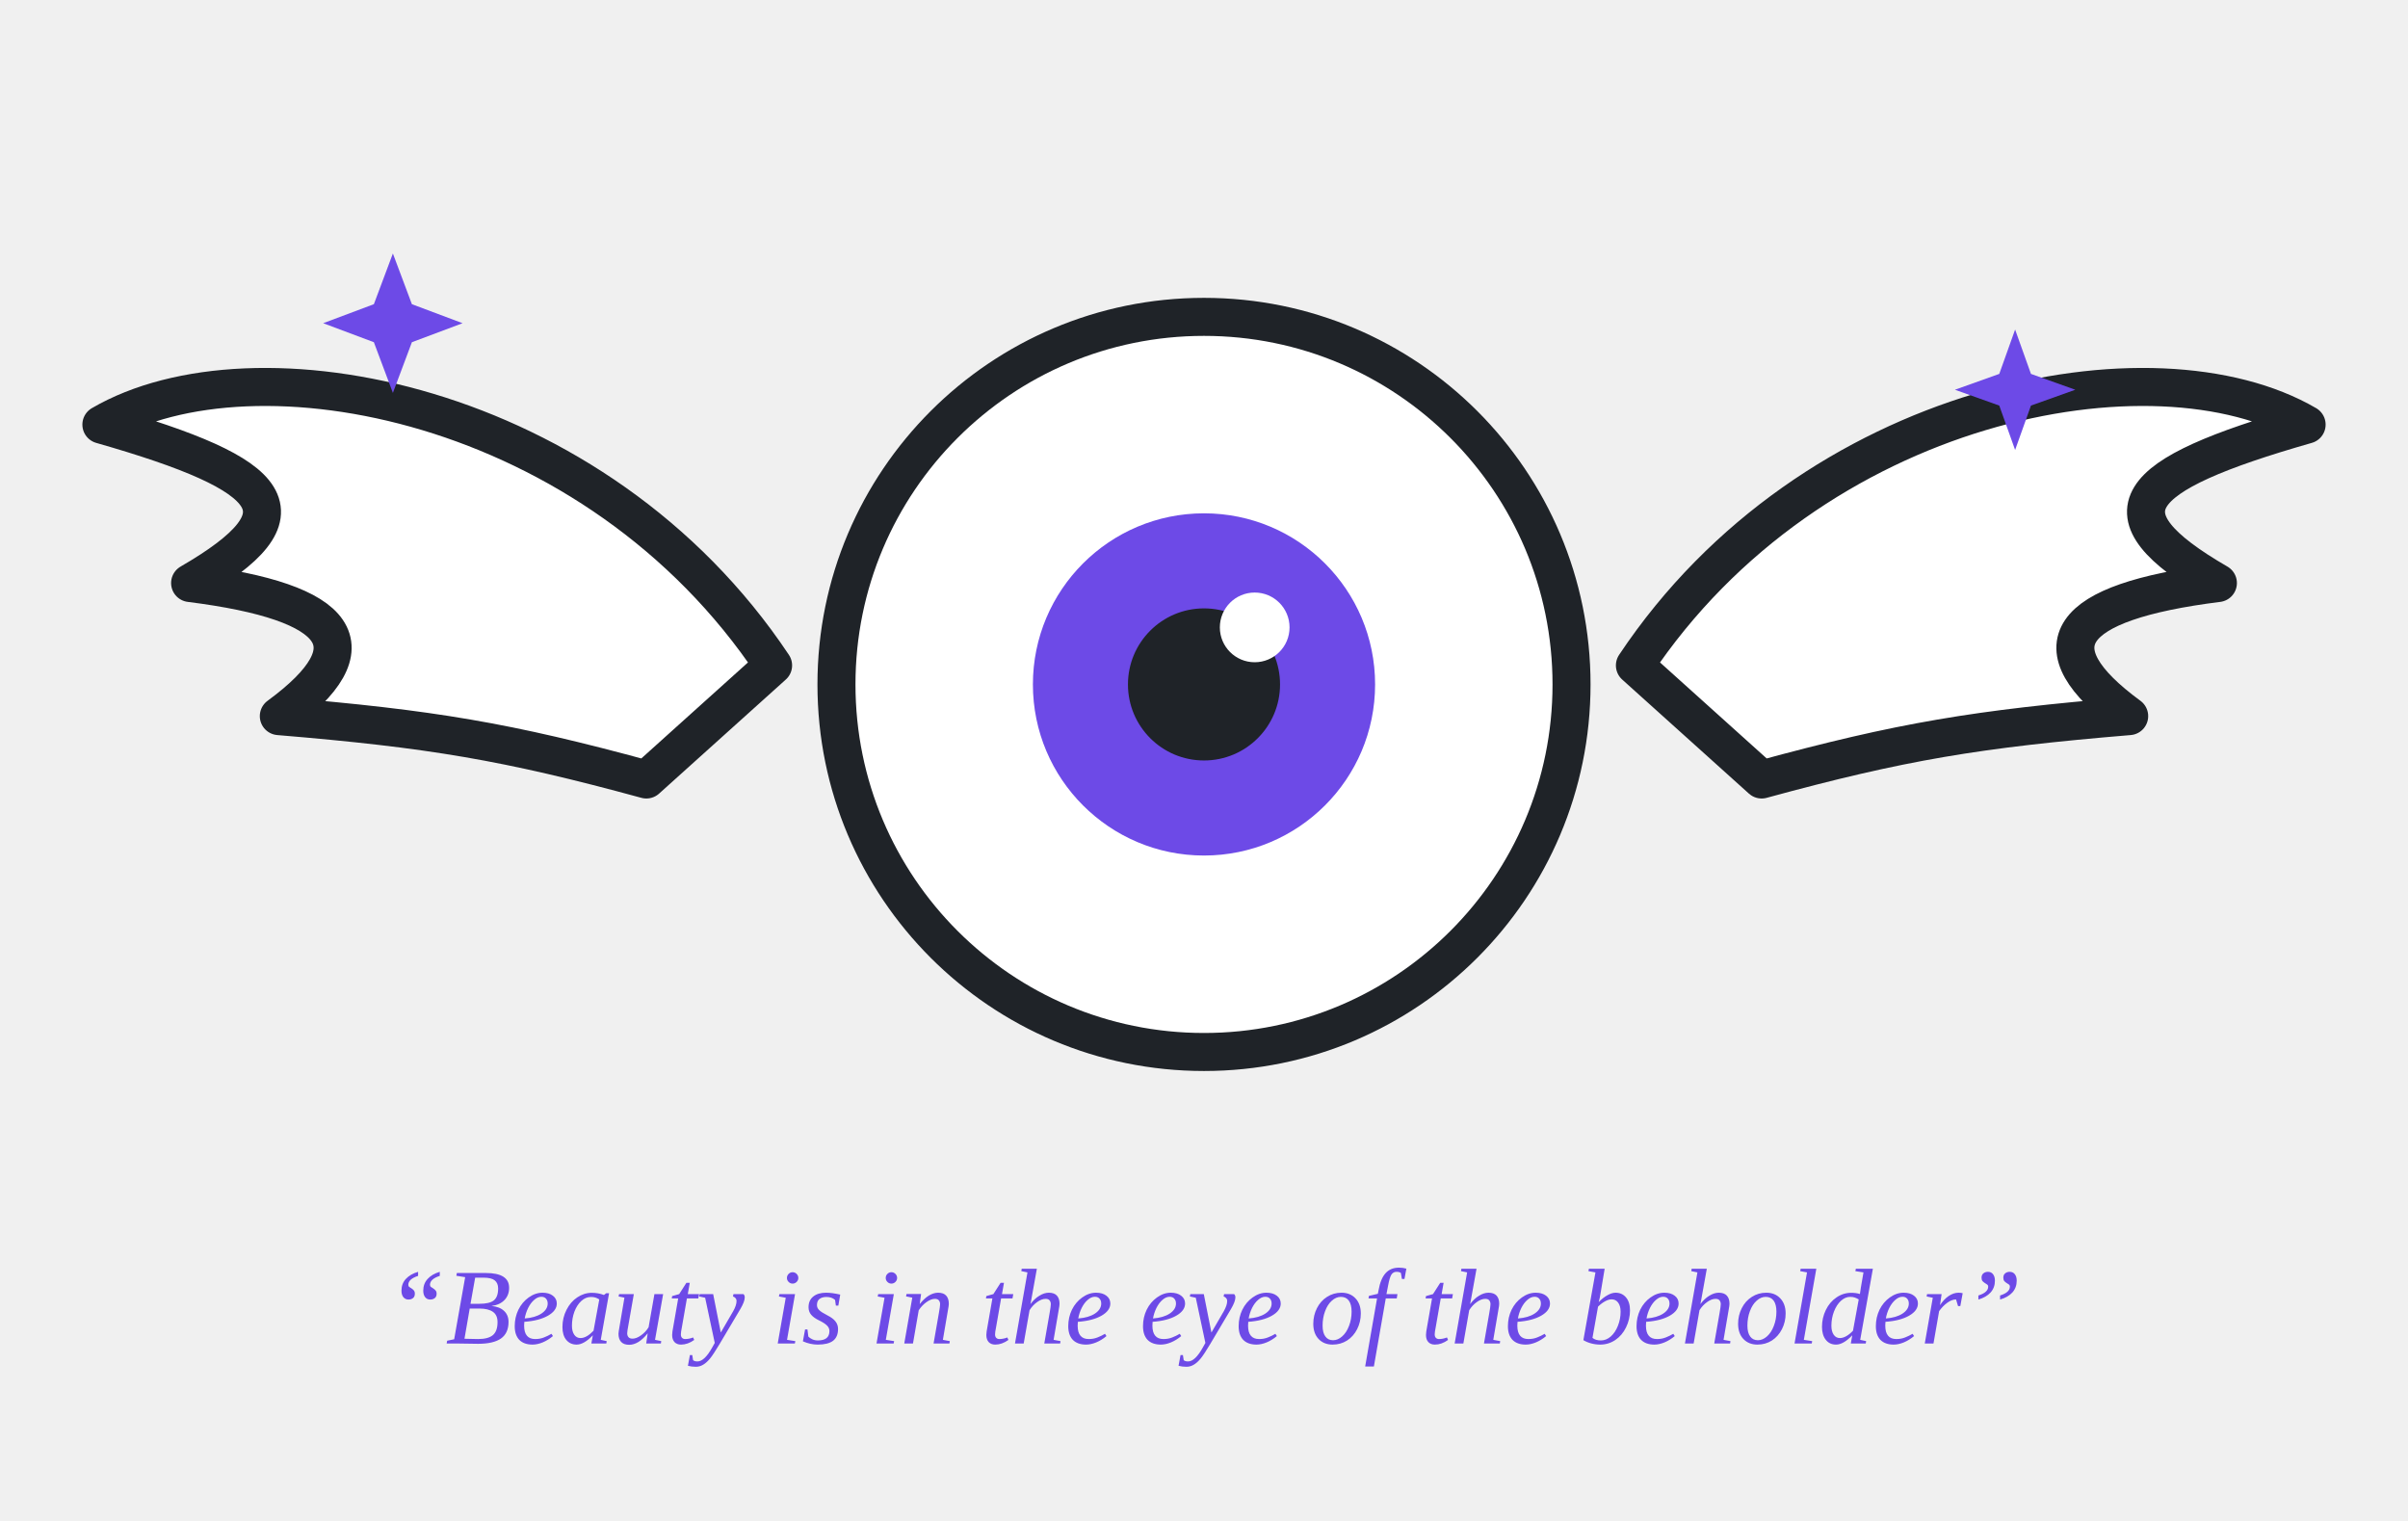
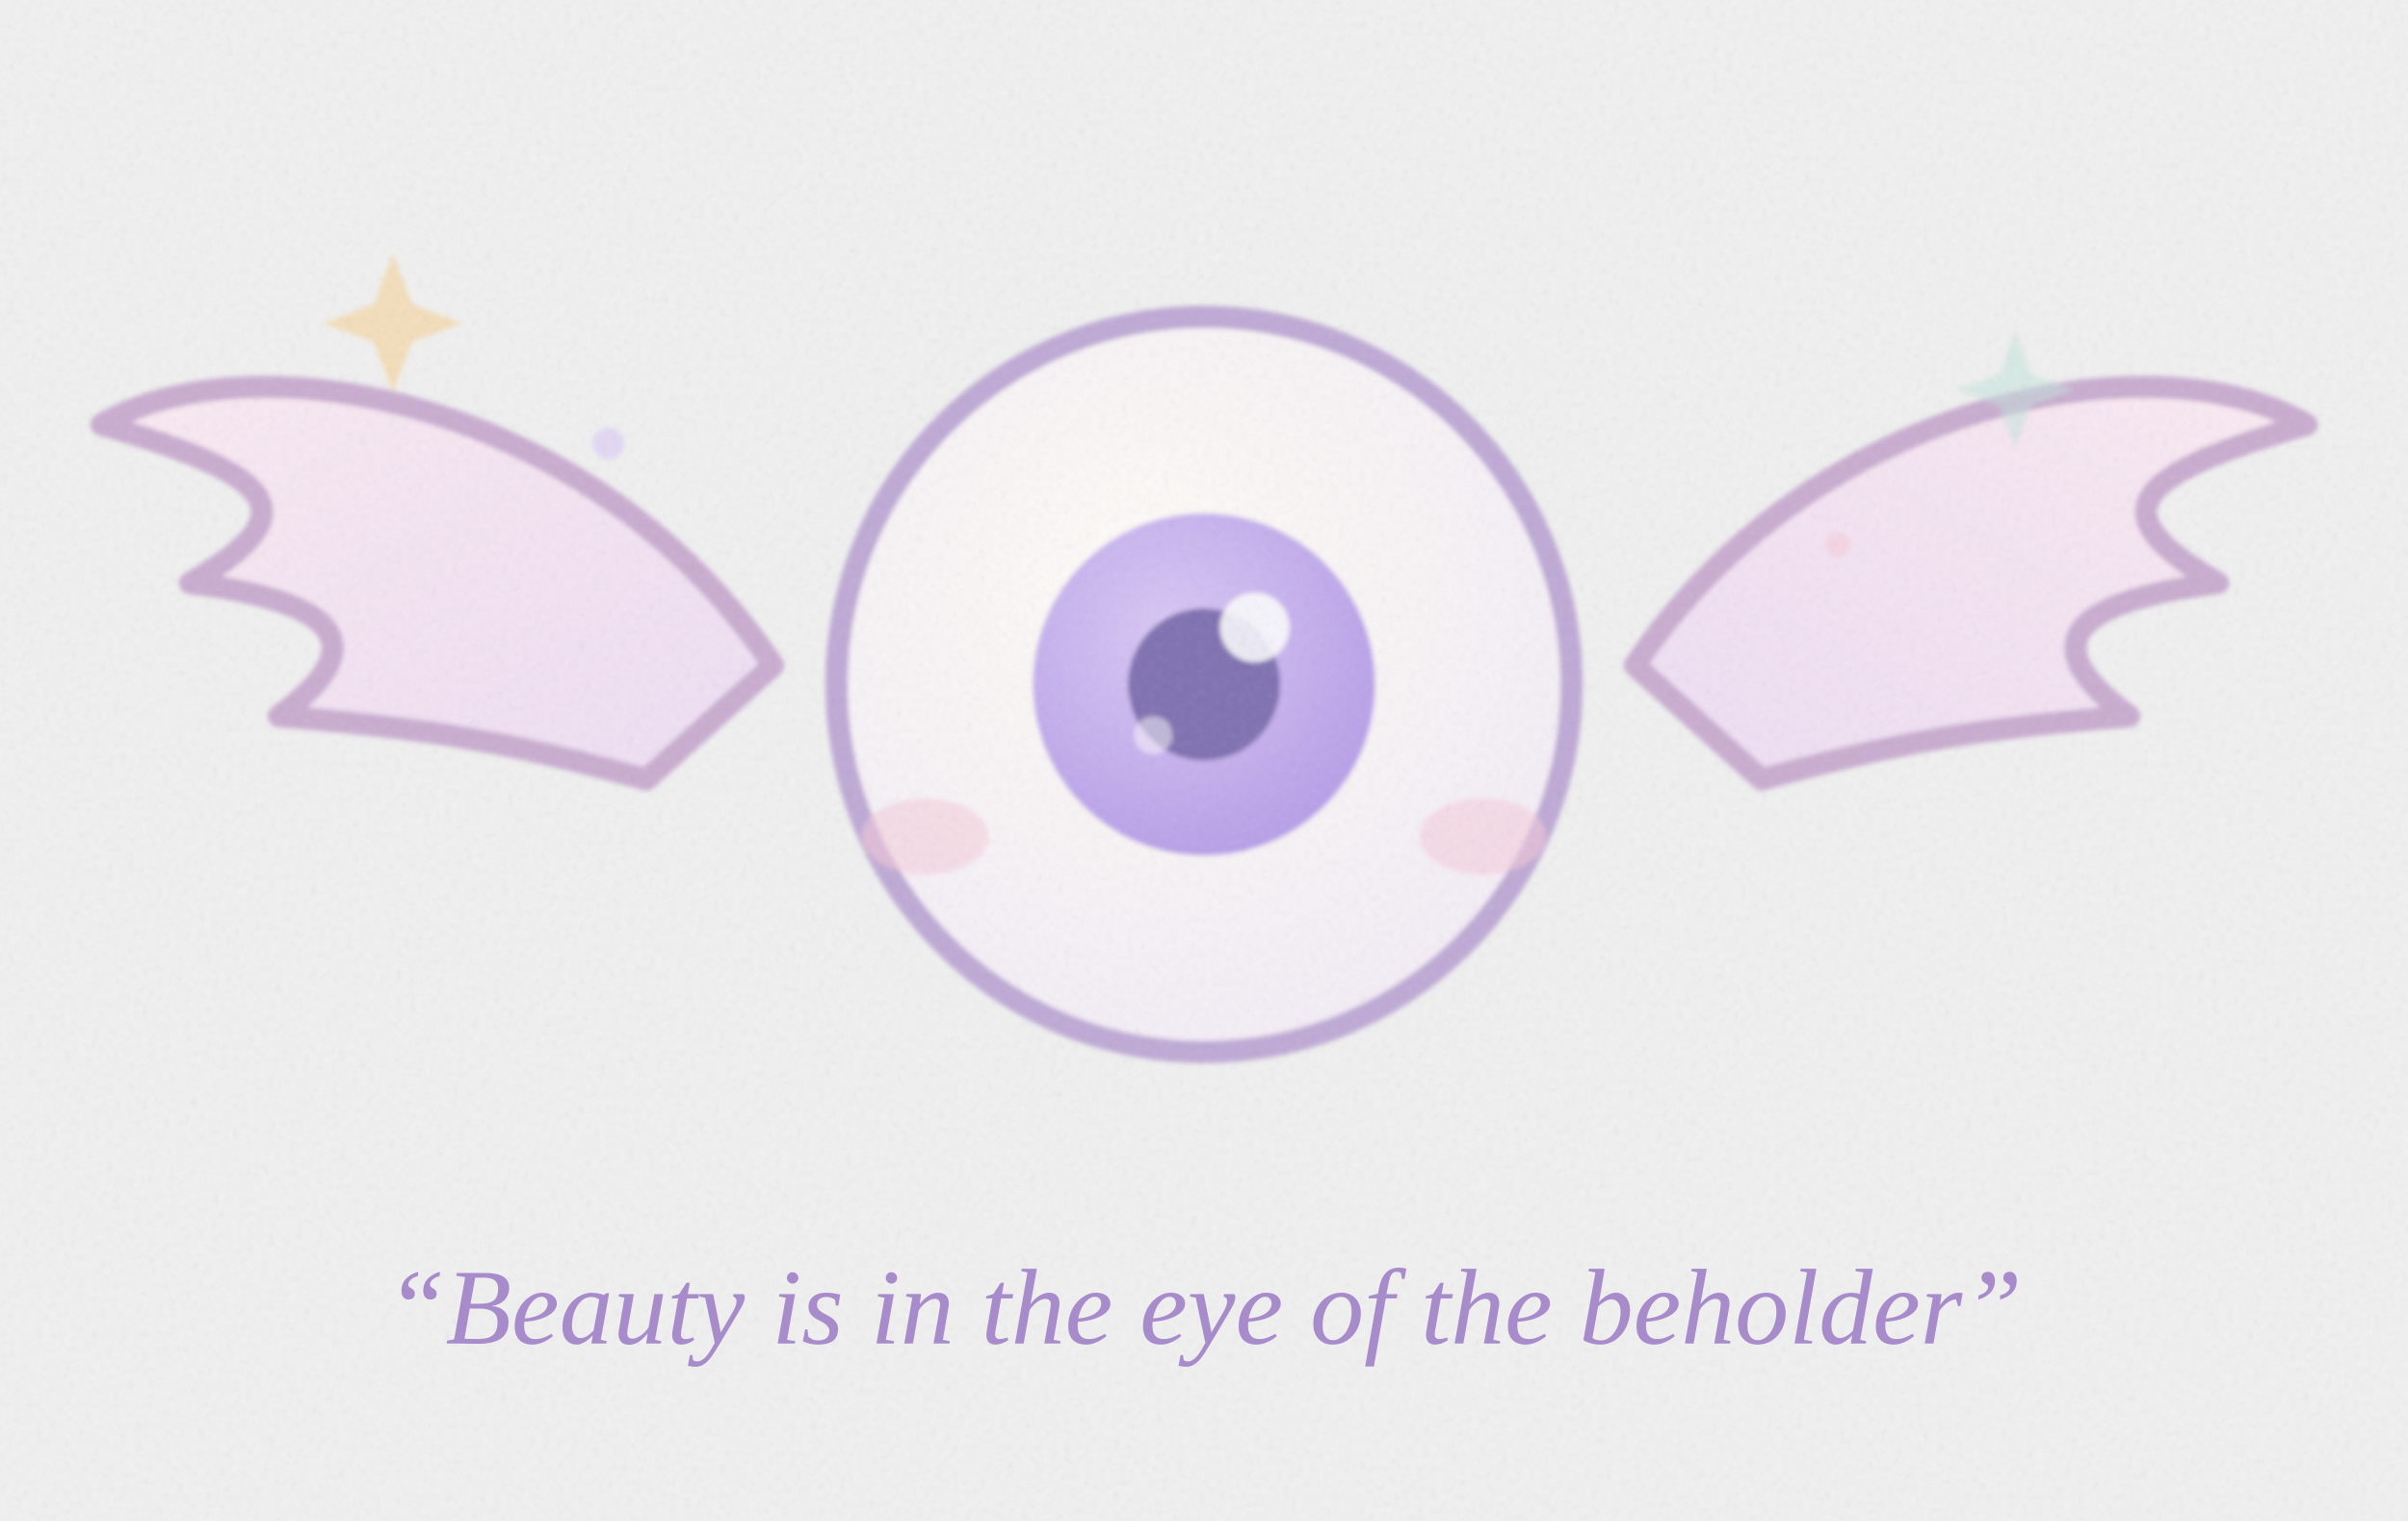
<svg xmlns="http://www.w3.org/2000/svg" viewBox="0 0 380 240" width="380" role="img" aria-label="El Beholder — ojo con alas">
-   <g>
-     <animateTransform attributeName="transform" type="translate" values="0 0; 0 7; 0 0" dur="2.6s" repeatCount="indefinite" />
+   <defs>
+     <radialGradient id="globo" cx="0.42" cy="0.36" r="0.85">
+       <stop offset="0%" stop-color="#FFFDF8" />
+       <stop offset="100%" stop-color="#F1E8F6" />
+     </radialGradient>
+     <radialGradient id="iris" cx="0.4" cy="0.35" r="0.9">
+       <stop offset="0%" stop-color="#D8C6F5" />
+       <stop offset="100%" stop-color="#A98CE3" />
+     </radialGradient>
+     <linearGradient id="ala" x1="0" y1="0" x2="1" y2="1">
+       <stop offset="0%" stop-color="#FBEAF2" />
+       <stop offset="100%" stop-color="#EDDDF3" />
+     </linearGradient>
+     <filter id="grano">
+       <feTurbulence type="fractalNoise" baseFrequency="0.9" numOctaves="3" stitchTiles="stitch" />
+       <feColorMatrix type="saturate" values="0" />
+       <feComponentTransfer>
+         <feFuncA type="linear" slope="0.10" intercept="0" />
+       </feComponentTransfer>
+     </filter>
+     <filter id="suave" x="-20%" y="-20%" width="140%" height="140%">
+       <feGaussianBlur stdDeviation="0.4" />
+     </filter>
+   </defs>
+   <g filter="url(#suave)" opacity="0.95">
+     <animateTransform attributeName="transform" type="translate" values="0 0; 0 7; 0 0" dur="2.8s" repeatCount="indefinite" />
    <g transform="translate(122,105)">
      <g>
-         <animateTransform attributeName="transform" type="rotate" values="10;-16;10" dur="0.65s" repeatCount="indefinite" />
-         <path d="M0,0 C-28,-42 -82,-52 -106,-38 C-78,-30 -73,-24 -92,-13 C-68,-10 -63,-3 -78,8 C-54,10 -42,12 -20,18 Z" fill="#FFFFFF" stroke="#1F2328" stroke-width="6" stroke-linejoin="round" />
+         <animateTransform attributeName="transform" type="rotate" values="8;-13;8" dur="0.8s" repeatCount="indefinite" />
+         <path d="M0,0 C-28,-42 -82,-52 -106,-38 C-78,-30 -73,-24 -92,-13 C-68,-10 -63,-3 -78,8 C-54,10 -42,12 -20,18 Z" fill="url(#ala)" stroke="#C7A9CF" stroke-width="3.5" stroke-linejoin="round" />
      </g>
    </g>
    <g transform="translate(258,105) scale(-1,1)">
      <g>
-         <animateTransform attributeName="transform" type="rotate" values="10;-16;10" dur="0.65s" repeatCount="indefinite" />
-         <path d="M0,0 C-28,-42 -82,-52 -106,-38 C-78,-30 -73,-24 -92,-13 C-68,-10 -63,-3 -78,8 C-54,10 -42,12 -20,18 Z" fill="#FFFFFF" stroke="#1F2328" stroke-width="6" stroke-linejoin="round" />
+         <animateTransform attributeName="transform" type="rotate" values="8;-13;8" dur="0.8s" repeatCount="indefinite" />
+         <path d="M0,0 C-28,-42 -82,-52 -106,-38 C-78,-30 -73,-24 -92,-13 C-68,-10 -63,-3 -78,8 C-54,10 -42,12 -20,18 Z" fill="url(#ala)" stroke="#C7A9CF" stroke-width="3.5" stroke-linejoin="round" />
      </g>
    </g>
-     <circle cx="190" cy="108" r="58" fill="#FFFFFF" stroke="#1F2328" stroke-width="6" />
+     <circle cx="190" cy="108" r="58" fill="url(#globo)" stroke="#BCA6D4" stroke-width="3.5" />
    <g>
-       <animateTransform attributeName="transform" type="translate" values="0 0; 9 2; -7 1; 0 0" keyTimes="0;0.3;0.65;1" dur="5.5s" repeatCount="indefinite" />
-       <circle cx="190" cy="108" r="27" fill="#6D4AE7" />
-       <circle cx="190" cy="108" r="12" fill="#1F2328" />
-       <circle cx="198" cy="99" r="5.5" fill="#FFFFFF" />
+       <animateTransform attributeName="transform" type="translate" values="0 0; 9 2; -7 1; 0 0" keyTimes="0;0.3;0.65;1" dur="6s" repeatCount="indefinite" />
+       <circle cx="190" cy="108" r="27" fill="url(#iris)" />
+       <circle cx="190" cy="108" r="12" fill="#7A6AAE" />
+       <circle cx="198" cy="99" r="5.5" fill="#FFFFFF" opacity="0.85" />
+       <circle cx="182" cy="116" r="3" fill="#FFFFFF" opacity="0.5" />
    </g>
-     <ellipse cx="190" cy="108" rx="58" ry="0" fill="#CDB4F6" stroke="#1F2328" stroke-width="4" opacity="0">
-       <animate attributeName="ry" values="0;0;58;0;0" keyTimes="0;0.46;0.5;0.54;1" dur="4.2s" repeatCount="indefinite" />
-       <animate attributeName="opacity" values="0;0;1;0;0" keyTimes="0;0.45;0.5;0.55;1" dur="4.2s" repeatCount="indefinite" />
+     <ellipse cx="146" cy="132" rx="10" ry="6" fill="#F6C9D8" opacity="0.55" />
+     <ellipse cx="234" cy="132" rx="10" ry="6" fill="#F6C9D8" opacity="0.55" />
+     <ellipse cx="190" cy="108" rx="58" ry="0" fill="#E8DBF6" stroke="#C7B3E0" stroke-width="3" opacity="0">
+       <animate attributeName="ry" values="0;0;58;0;0" keyTimes="0;0.46;0.5;0.54;1" dur="4.6s" repeatCount="indefinite" />
+       <animate attributeName="opacity" values="0;0;1;0;0" keyTimes="0;0.45;0.5;0.55;1" dur="4.6s" repeatCount="indefinite" />
    </ellipse>
-     <g fill="#6D4AE7">
-       <path d="M62,40 l3,8 8,3 -8,3 -3,8 -3,-8 -8,-3 8,-3 z">
-         <animate attributeName="opacity" values="1;0.2;1" dur="1.8s" repeatCount="indefinite" />
+     <g>
+       <path d="M62,40 l3,8 8,3 -8,3 -3,8 -3,-8 -8,-3 8,-3 z" fill="#F4D8A9" opacity="0.8">
+         <animate attributeName="opacity" values="0.8;0.25;0.8" dur="2.2s" repeatCount="indefinite" />
      </path>
-       <path d="M318,52 l2.5,7 7,2.5 -7,2.5 -2.5,7 -2.5,-7 -7,-2.5 7,-2.5 z">
-         <animate attributeName="opacity" values="0.3;1;0.3" dur="2.2s" repeatCount="indefinite" />
+       <path d="M318,52 l2.5,7 7,2.5 -7,2.5 -2.5,7 -2.5,-7 -7,-2.5 7,-2.5 z" fill="#BFE3D9" opacity="0.5">
+         <animate attributeName="opacity" values="0.4;0.9;0.4" dur="2.6s" repeatCount="indefinite" />
      </path>
+       <circle cx="96" cy="70" r="2.5" fill="#D8C6F5" opacity="0.6">
+         <animate attributeName="opacity" values="0.6;0.15;0.6" dur="3.1s" repeatCount="indefinite" />
+       </circle>
+       <circle cx="290" cy="86" r="2" fill="#F6C9D8" opacity="0.6">
+         <animate attributeName="opacity" values="0.2;0.7;0.2" dur="2.9s" repeatCount="indefinite" />
+       </circle>
    </g>
  </g>
-   <text x="190" y="212" text-anchor="middle" font-family="Georgia, 'Times New Roman', serif" font-style="italic" font-size="17" fill="#6D4AE7">“Beauty is in the eye of the beholder”</text>
+   <rect width="380" height="240" filter="url(#grano)" />
+   <text x="190" y="212" text-anchor="middle" font-family="Georgia, 'Times New Roman', serif" font-style="italic" font-size="17" fill="#A78BCB">“Beauty is in the eye of the beholder”</text>
</svg>
